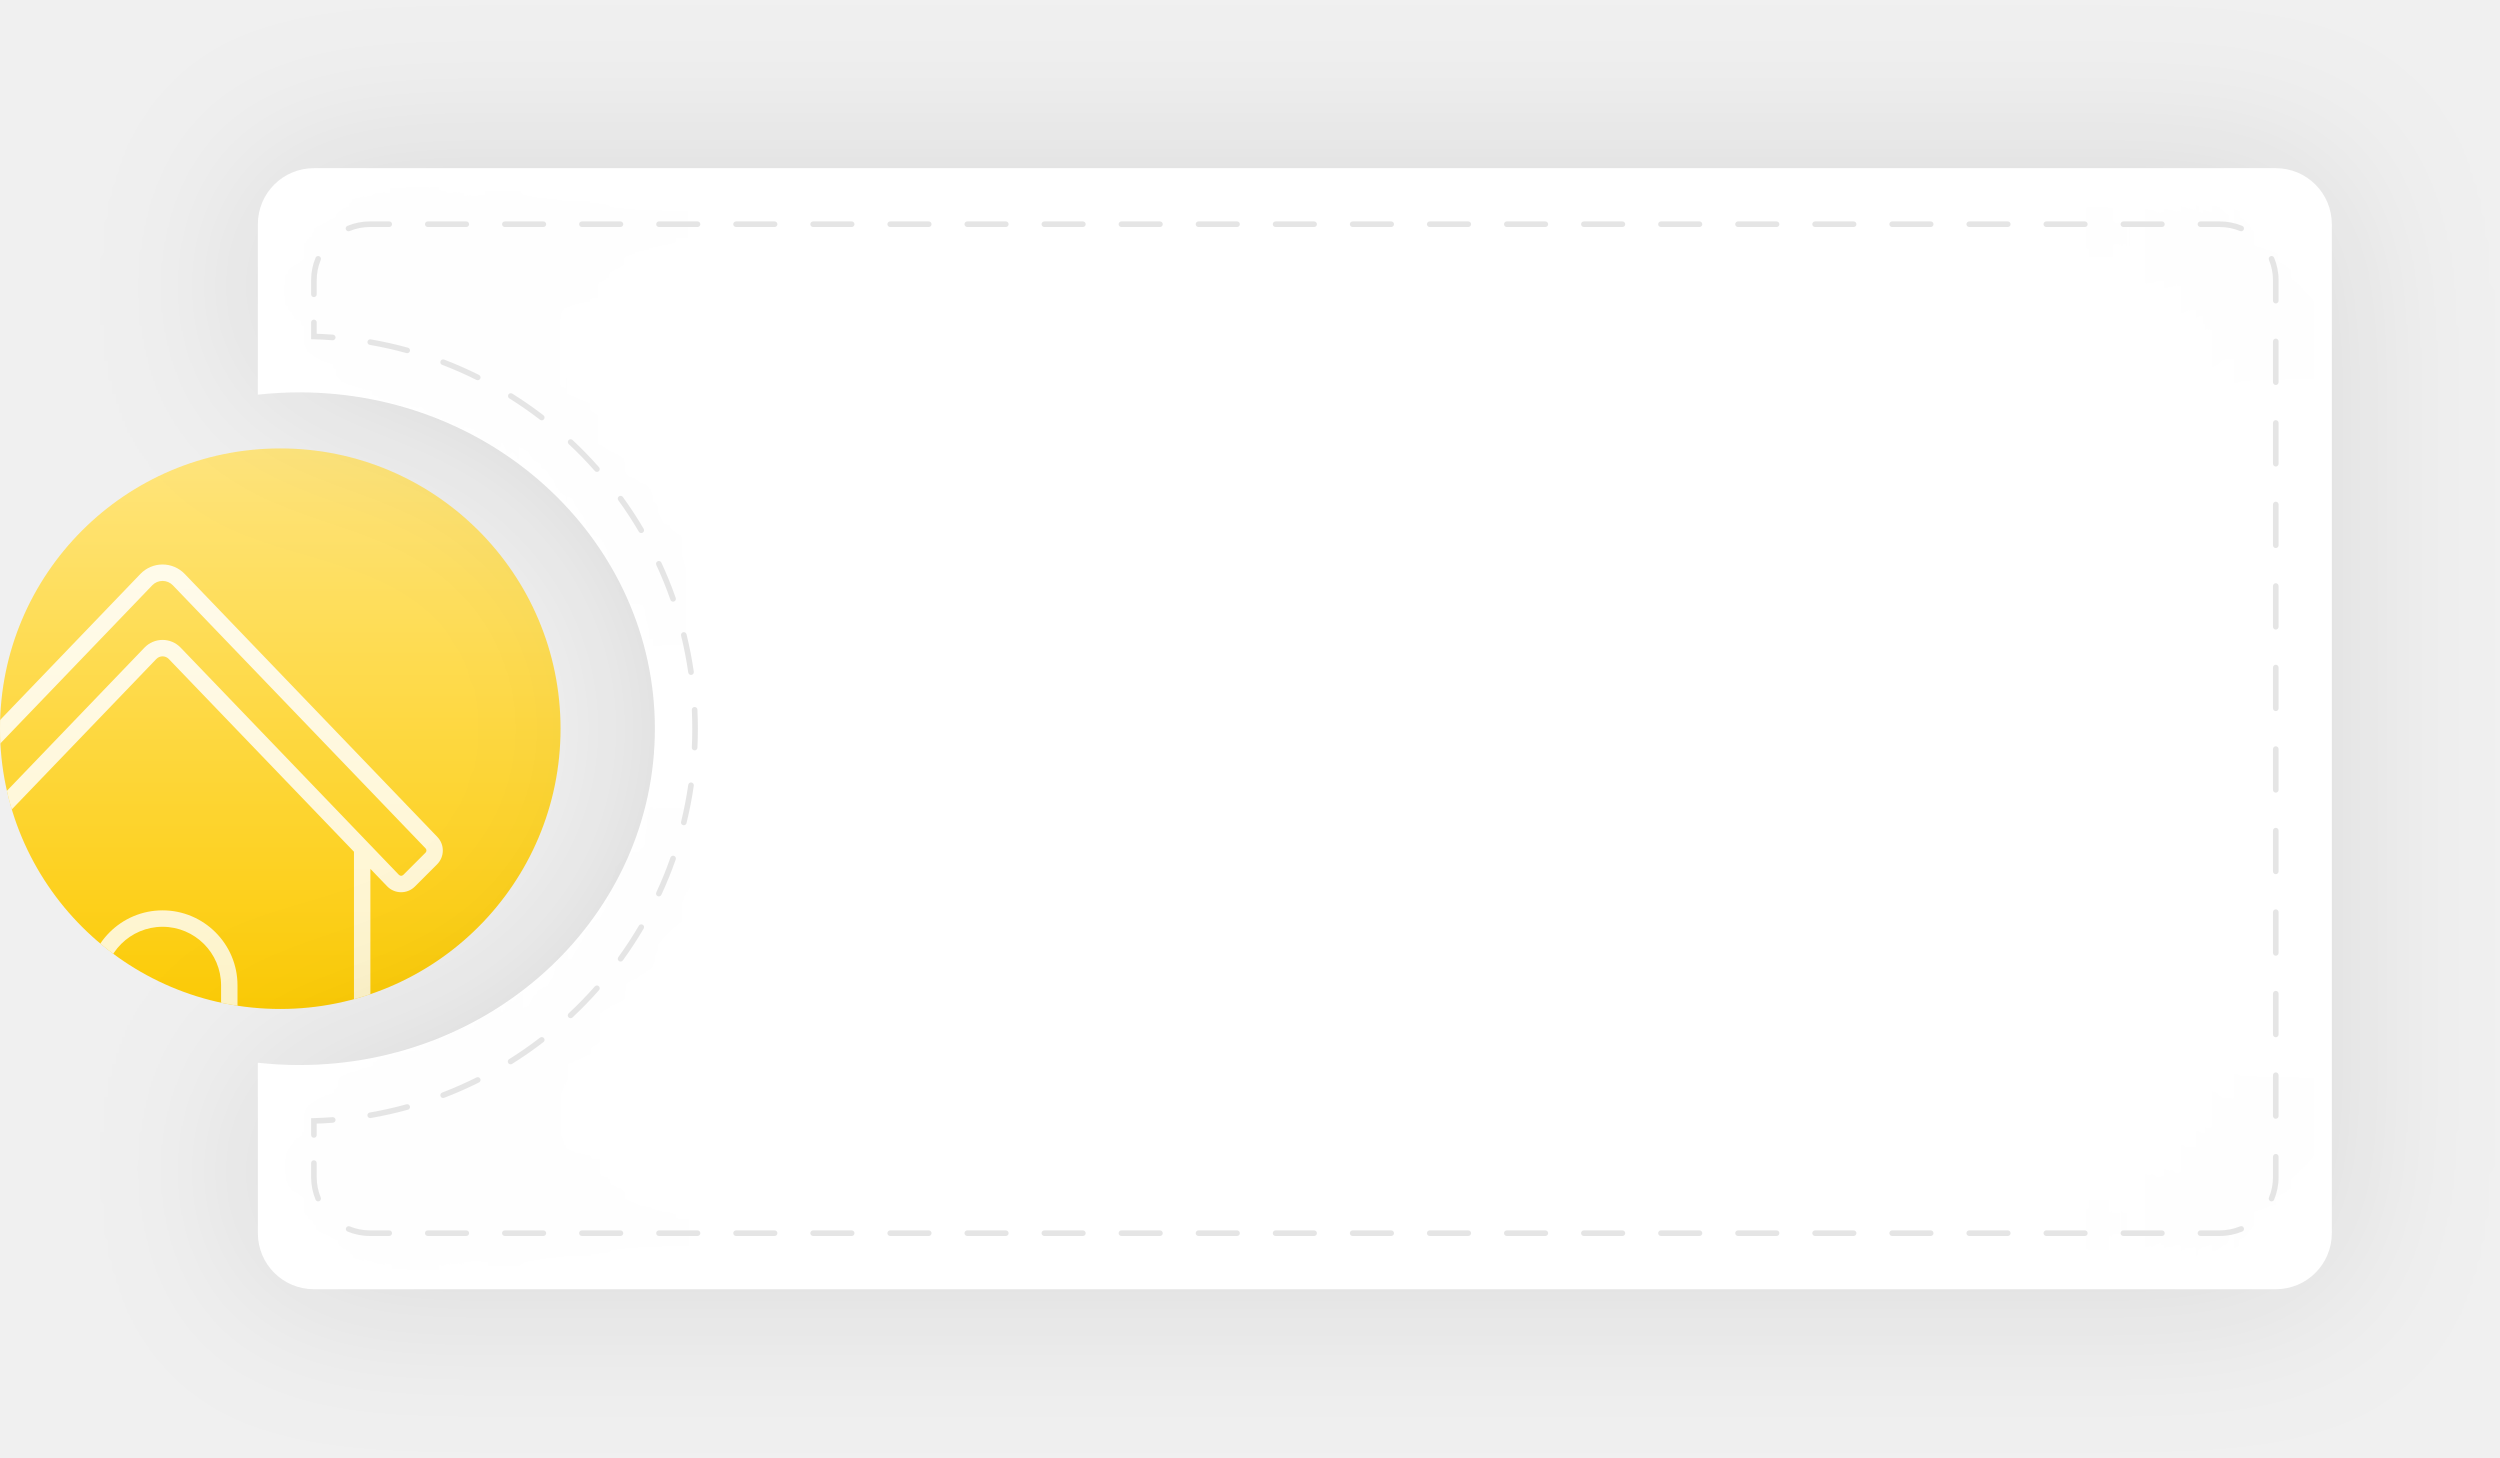
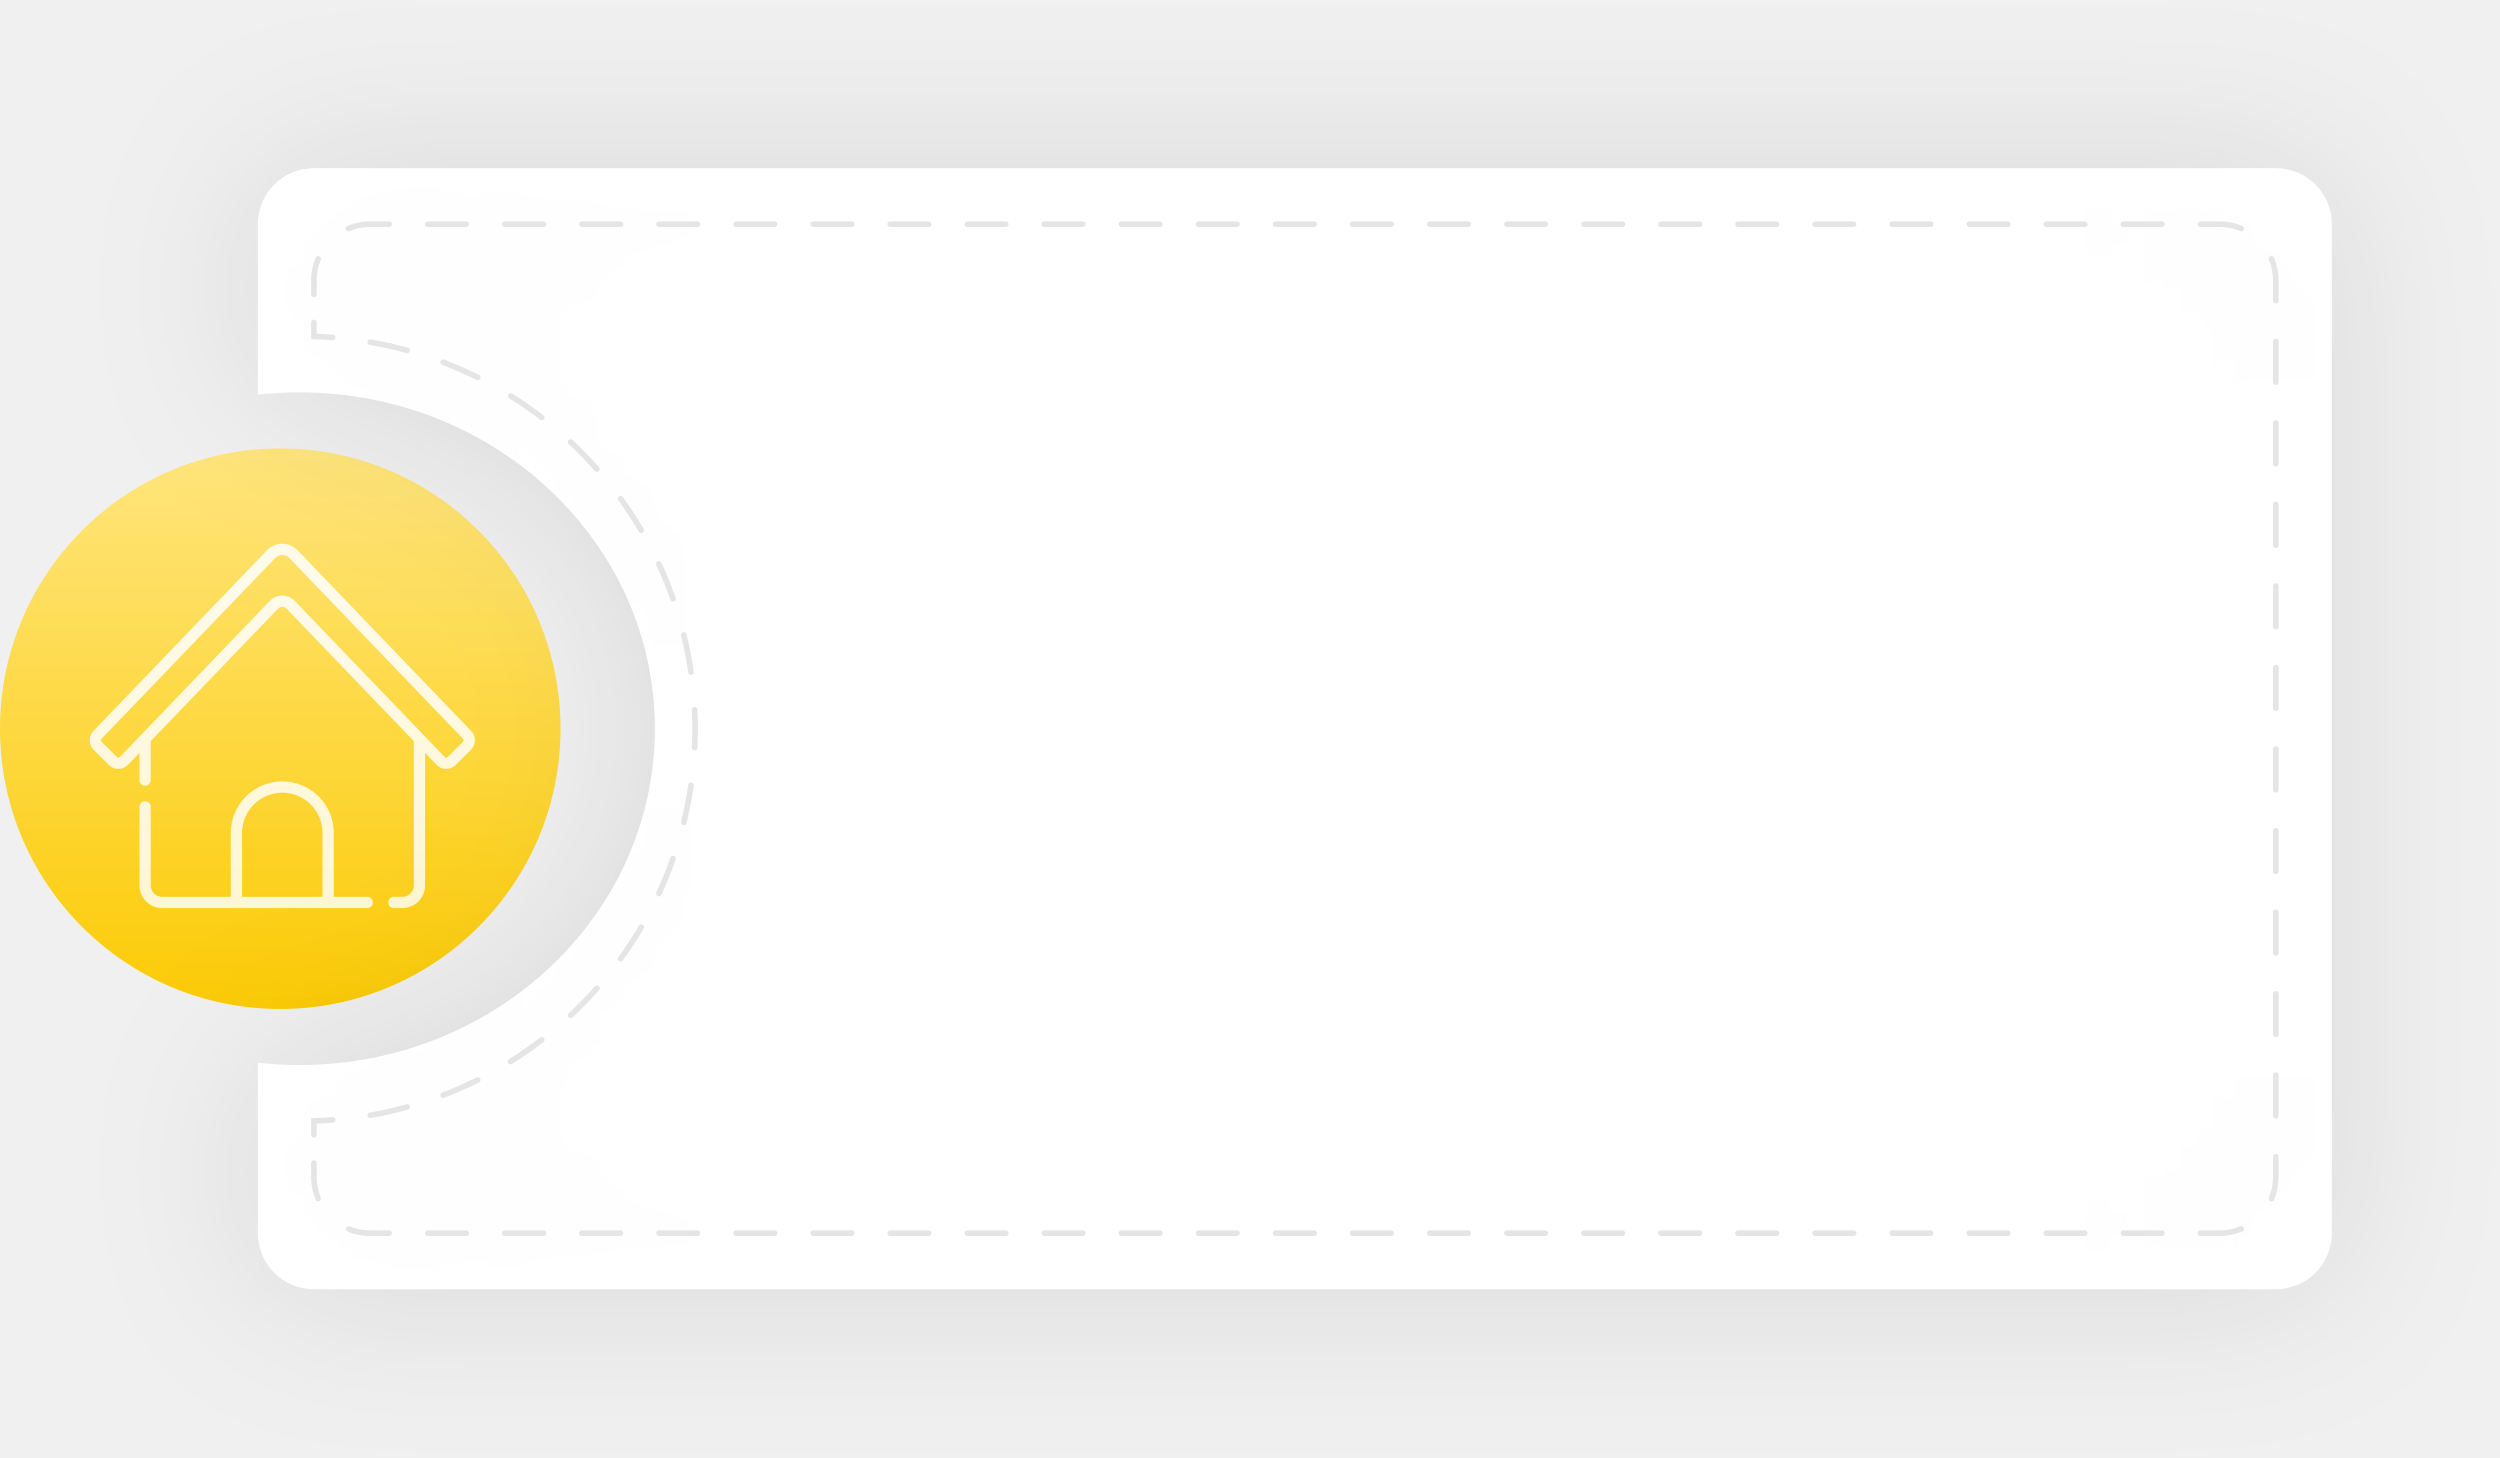
<svg xmlns="http://www.w3.org/2000/svg" width="446" height="260" fill="none">
  <path d="M100 130c0 27.614-22.385 50-50 50-27.614 0-50-22.386-50-50s22.386-50 50-50c27.615 0 50 22.386 50 50z" fill="url(#paint0_linear)" />
  <mask id="mask0" maskUnits="userSpaceOnUse" x="0" y="80" width="100" height="100">
    <circle cx="50" cy="130" r="50" fill="url(#paint1_linear)" />
  </mask>
  <g mask="url(#mask0)">
-     <path fill-rule="evenodd" clip-rule="evenodd" d="M63.147 189.417v-37.464l-8.145-8.479-24.889-25.908a1.544 1.544 0 00-2.227 0l-33.034 34.387v10.167a1.464 1.464 0 11-2.93 0v-7.116l-2.982 3.103a3.47 3.47 0 01-4.958.05l-3.973-3.973a3.49 3.49 0 01-.049-4.859l45.09-46.937a5.476 5.476 0 017.9 0l45.089 46.937a3.489 3.489 0 01-.049 4.859l-3.973 3.973a3.47 3.47 0 01-4.958-.05l-2.982-3.104v34.414a5.885 5.885 0 01-5.879 5.878h-2.272a1.464 1.464 0 110-2.93h2.272a2.951 2.951 0 002.949-2.948zm8.798-33.332l3.973-3.973a.544.544 0 00.008-.758l-45.09-46.936a2.545 2.545 0 00-3.674 0l-45.089 46.936a.545.545 0 00.008.758l3.973 3.973c.26.214.518.211.773-.008l5.501-5.726.002-.002 33.443-34.813a4.471 4.471 0 016.447-.006l.006.006 38.946 40.541c.255.219.513.222.773.008zm-29.576 36.28h8.691a1.465 1.465 0 110 2.93H-2.2a5.885 5.885 0 01-5.878-5.879v-20.459a1.465 1.465 0 012.93 0v20.459a2.952 2.952 0 002.949 2.949h17.83v-16.588c0-7.372 5.997-13.369 13.368-13.369 7.372 0 13.37 5.997 13.37 13.369v16.588zm-13.37-27.027c-5.756 0-10.439 4.683-10.439 10.439v16.588h20.88v-16.588c0-5.756-4.684-10.439-10.44-10.439z" fill="#fff" style="mix-blend-mode:overlay" />
+     <path fill-rule="evenodd" clip-rule="evenodd" d="M73.824 157.96v-25.743l-5.592-5.821-17.108-17.809a1.06 1.06 0 00-1.531 0l-22.7 23.63v6.986a1.007 1.007 0 01-2.013 0v-4.89l-2.05 2.133a2.386 2.386 0 01-3.406.034l-2.73-2.731a2.398 2.398 0 01-.034-3.339l30.984-32.253a3.763 3.763 0 015.429 0l30.984 32.253c.893.93.878 2.428-.034 3.339l-2.73 2.731a2.386 2.386 0 01-3.407-.034l-2.049-2.134v23.648a4.044 4.044 0 01-4.04 4.04h-1.56a1.007 1.007 0 010-2.013h1.56a2.029 2.029 0 002.027-2.027zm6.045-22.904l2.73-2.73a.374.374 0 00.006-.521L51.62 99.552a1.75 1.75 0 00-2.525 0l-30.984 32.253a.374.374 0 00.005.521l2.73 2.73c.18.147.356.145.532-.006l3.78-3.934.002-.002 22.98-23.922a3.071 3.071 0 014.43-.004l.005.004 26.762 27.858c.176.151.353.153.531.006zm-20.324 24.93h5.973a1.007 1.007 0 010 2.014H28.92a4.044 4.044 0 01-4.04-4.04v-14.059a1.007 1.007 0 012.013 0v14.059a2.03 2.03 0 002.027 2.026h12.25v-11.399c0-5.065 4.122-9.186 9.187-9.186 5.066 0 9.188 4.121 9.188 9.186v11.399zm-9.187-18.572c-3.955 0-7.173 3.218-7.173 7.174v11.399h14.347v-11.399a7.182 7.182 0 00-7.174-7.174z" fill="#fff" style="mix-blend-mode:overlay" />
  </g>
  <g filter="url(#filter0_d)">
    <path fill-rule="evenodd" clip-rule="evenodd" d="M56 30c-5.522 0-10 4.477-10 10v30.404A67.722 67.722 0 0153.4 70c35.031 0 63.429 26.863 63.429 60s-28.398 60-63.428 60c-2.504 0-4.973-.137-7.4-.404V220c0 5.523 4.477 10 10 10H406c5.523 0 10-4.477 10-10V40c0-5.523-4.477-10-10-10H56z" fill="#fff" />
  </g>
  <g filter="url(#filter1_d)">
    <path d="M56 60.028h-.5v.486l.486.014.015-.5zm0 139.944l-.014-.5-.485.014v.486h.5zm-.5-147.465a.5.5 0 101 0h-1zm1 5.014a.5.5 0 00-1 0h1zm2.833 3.18a.5.5 0 00.075-.997l-.075.998zm6.818-.158a.5.5 0 10-.172.985l.172-.985zm6.363 2.45a.5.5 0 00.266-.964l-.266.964zm6.72 1.157a.5.5 0 10-.358.934l.358-.934zm5.771 3.632a.5.5 0 00.447-.895l-.447.895zm6.371 2.43a.5.5 0 00-.53.847l.53-.847zm4.968 4.672a.5.5 0 10.61-.793l-.61.793zm5.789 3.603a.5.5 0 00-.683.73l.683-.73zm3.985 5.534a.5.5 0 00.75-.662l-.75.662zm4.997 4.64a.5.5 0 00-.81.587l.81-.587zm2.856 6.192a.5.5 0 10.862-.507l-.862.507zm4.016 5.51a.5.5 0 00-.907.421l.907-.421zm1.614 6.625a.5.5 0 10.943-.331l-.943.331zm2.878 6.182a.5.5 0 10-.971.238l.971-.238zm.305 6.812a.5.5 0 10.99-.143l-.99.143zm1.636 6.621a.5.5 0 10-.999.047l.999-.047zm-.999 6.747a.5.5 0 10.999.047l-.999-.047zm.353 6.811a.5.5 0 00-.99-.143l.99.143zm-2.266 6.431a.5.5 0 10.971.238l-.971-.238zm-.964 6.751a.5.5 0 10-.943-.331l.943.331zm-3.464 5.873a.5.5 0 00.907.421l-.907-.421zm-2.247 6.438a.5.5 0 10-.862-.507l.862.507zm-4.528 5.098a.5.5 0 00.81.587l-.81-.587zm-3.437 5.889a.499.499 0 10-.75-.661l.75.661zm-5.418 4.141a.5.5 0 00.683.731l-.683-.731zm-4.497 5.127a.5.5 0 00-.61-.793l.61.793zm-6.107 3.032a.5.5 0 10.53.847l-.53-.847zm-5.394 4.172a.5.5 0 00-.447-.895l.447.895zm-6.576 1.803a.5.5 0 00.358.934l-.358-.934zm-6.096 3.055a.5.5 0 10-.266-.964l.266.964zm-6.8.501a.5.5 0 10.17.985l-.17-.985zm-6.572 1.824a.5.5 0 00-.075-.997l.075.997zm-3.907 2.183a.5.5 0 001 0h-1zm1 5.014a.5.5 0 00-1 0h1zm-.204 6.526a.5.5 0 10.924-.383l-.924.383zm6.067 4.76a.501.501 0 00-.383.924l.383-.924zm7.074 1.721a.5.5 0 000-1v1zm6.875-1a.5.5 0 000 1v-1zm6.875 1a.5.5 0 000-1v1zm6.875-1a.5.5 0 000 1v-1zm6.875 1a.5.5 0 000-1v1zm6.875-1a.5.5 0 000 1v-1zm6.875 1a.5.5 0 000-1v1zm6.875-1a.5.5 0 000 1v-1zm6.875 1a.5.5 0 000-1v1zm6.875-1a.5.5 0 000 1v-1zm6.875 1a.5.5 0 000-1v1zm6.875-1a.5.5 0 000 1v-1zm6.875 1a.5.5 0 000-1v1zm6.875-1a.5.5 0 000 1v-1zm6.875 1a.5.5 0 000-1v1zm6.875-1a.5.5 0 000 1v-1zm6.875 1a.5.5 0 000-1v1zm6.875-1a.5.5 0 000 1v-1zm6.875 1a.5.5 0 000-1v1zm6.875-1a.5.5 0 000 1v-1zm6.875 1a.5.5 0 000-1v1zm6.875-1a.5.5 0 000 1v-1zm6.875 1a.5.5 0 000-1v1zm6.875-1a.5.5 0 000 1v-1zm6.875 1a.5.5 0 000-1v1zm6.875-1a.5.5 0 000 1v-1zm6.875 1a.5.5 0 000-1v1zm6.875-1a.5.5 0 000 1v-1zm6.875 1a.5.5 0 000-1v1zm6.875-1a.5.5 0 000 1v-1zm6.875 1a.5.5 0 000-1v1zm6.875-1a.5.5 0 000 1v-1zm6.875 1a.5.5 0 000-1v1zm6.875-1a.5.5 0 000 1v-1zm6.875 1a.5.5 0 000-1v1zm6.875-1a.5.5 0 000 1v-1zm6.875 1a.5.5 0 000-1v1zm6.875-1a.5.5 0 000 1v-1zm6.875 1a.5.5 0 000-1v1zm6.875-1a.5.5 0 000 1v-1zm6.875 1a.5.5 0 000-1v1zm6.875-1a.5.5 0 000 1v-1zm6.875 1a.5.5 0 000-1v1zm6.875-1a.5.5 0 000 1v-1zm6.875 1a.5.5 0 000-1v1zm6.875-1a.5.5 0 000 1v-1zm6.875 1a.5.5 0 000-1v1zm6.875-1a.5.5 0 000 1v-1zm7.457.203a.5.5 0 10-.383-.924l.383.924zm4.76-6.067a.5.5 0 10.924.383l-.924-.383zm1.72-7.272a.499.499 0 10-1 0h1zm-1-7.273a.5.5 0 001 0h-1zm1-7.273a.5.5 0 10-1 0h1zm-1-7.273a.5.5 0 101 0h-1zm1-7.272a.5.5 0 10-1 0h1zm-1-7.273a.5.5 0 001 0h-1zm1-7.273a.5.5 0 10-1 0h1zm-1-7.272a.5.5 0 001 0h-1zm1-7.273a.5.5 0 10-1 0h1zm-1-7.273a.5.5 0 001 0h-1zm1-7.273a.5.5 0 10-1 0h1zm-1-7.272a.5.5 0 001 0h-1zm1-7.273a.5.5 0 10-1 0h1zm-1-7.273a.5.5 0 001 0h-1zm1-7.273a.5.5 0 10-1 0h1zm-1-7.272a.5.5 0 001 0h-1zm1-7.273a.5.5 0 10-1 0h1zm-1-7.273a.5.5 0 001 0h-1zm1-7.273a.5.5 0 10-1 0h1zm-1-7.272a.5.5 0 001 0h-1zm1-7.273a.5.5 0 10-1 0h1zm-1-7.273a.5.5 0 001 0h-1zm.204-7.655a.5.5 0 00-.924.383l.924-.383zm-6.067-4.76a.5.5 0 00.383-.924l-.383.924zm-7.074-1.721a.5.5 0 000 1v-1zm-6.875 1a.5.5 0 000-1v1zm-6.875-1a.5.5 0 000 1v-1zm-6.875 1a.5.5 0 000-1v1zm-6.875-1a.5.5 0 000 1v-1zm-6.875 1a.5.5 0 000-1v1zm-6.875-1a.5.5 0 000 1v-1zm-6.875 1a.5.5 0 000-1v1zm-6.875-1a.5.5 0 000 1v-1zm-6.875 1a.5.5 0 000-1v1zm-6.875-1a.5.5 0 000 1v-1zm-6.875 1a.5.5 0 000-1v1zm-6.875-1a.5.5 0 000 1v-1zm-6.875 1a.5.5 0 000-1v1zm-6.875-1a.5.5 0 000 1v-1zm-6.875 1a.5.5 0 000-1v1zm-6.875-1a.5.5 0 000 1v-1zm-6.875 1a.5.5 0 000-1v1zm-6.875-1a.5.5 0 000 1v-1zm-6.875 1a.5.5 0 000-1v1zm-6.875-1a.5.5 0 000 1v-1zm-6.875 1a.5.5 0 000-1v1zm-6.875-1a.5.5 0 000 1v-1zm-6.875 1a.5.5 0 000-1v1zm-6.875-1a.5.5 0 000 1v-1zm-6.875 1a.5.5 0 000-1v1zm-6.875-1a.5.5 0 000 1v-1zm-6.875 1a.5.5 0 000-1v1zm-6.875-1a.5.5 0 000 1v-1zm-6.875 1a.5.5 0 000-1v1zm-6.875-1a.5.5 0 000 1v-1zm-6.875 1a.5.5 0 000-1v1zm-6.875-1a.5.5 0 000 1v-1zm-6.875 1a.5.5 0 000-1v1zm-6.875-1a.5.5 0 000 1v-1zm-6.875 1a.5.5 0 000-1v1zm-6.875-1a.5.5 0 000 1v-1zm-6.875 1a.5.5 0 000-1v1zm-6.875-1a.5.5 0 000 1v-1zm-6.875 1a.5.5 0 000-1v1zm-6.875-1a.5.5 0 000 1v-1zm-6.875 1a.5.5 0 000-1v1zm-6.875-1a.5.5 0 000 1v-1zm-6.875 1a.5.5 0 000-1v1zm-6.875-1a.5.5 0 000 1v-1zm-6.875 1a.5.5 0 000-1v1zm-6.875-1a.5.5 0 100 1v-1zm-6.875 1a.5.5 0 000-1v1zm-7.457-.203a.5.5 0 00.383.924l-.383-.924zm-4.76 6.067a.5.5 0 00-.924-.383l.924.383zM55.501 50v2.507h1V50h-1zm0 7.521v2.507h1v-2.507h-1zm.486 3.007c1.122.031 2.237.09 3.346.174l.075-.998a71.485 71.485 0 00-3.394-.176l-.028 1zm9.992 1c2.216.385 4.397.875 6.535 1.465l.266-.964a70.041 70.041 0 00-6.63-1.486l-.17.985zm12.897 3.556a69.107 69.107 0 016.13 2.698l.446-.895a70.081 70.081 0 00-6.218-2.737l-.358.934zm11.97 5.975a69.672 69.672 0 015.498 3.825l.61-.793a70.663 70.663 0 00-5.578-3.879l-.53.847zm10.604 8.159a69.682 69.682 0 014.668 4.802l.75-.661a70.994 70.994 0 00-4.735-4.872l-.683.73zm8.855 10.03a69.366 69.366 0 013.666 5.605l.862-.507a70.48 70.48 0 00-3.718-5.685l-.81.587zm6.775 11.536a69.343 69.343 0 012.521 6.204l.943-.331a69.921 69.921 0 00-2.557-6.294l-.907.421zm4.428 12.624a69.456 69.456 0 011.276 6.574l.99-.143a70.515 70.515 0 00-1.295-6.669l-.971.238zm1.913 13.242c.053 1.11.079 2.227.079 3.35h1c0-1.139-.027-2.272-.08-3.397l-.999.047zm.079 3.35c0 1.123-.026 2.24-.079 3.35l.999.047c.053-1.125.08-2.258.08-3.397h-1zm-.716 10.018a69.456 69.456 0 01-1.276 6.574l.971.238c.535-2.185.968-4.41 1.295-6.669l-.99-.143zm-3.183 12.994a69.343 69.343 0 01-2.521 6.204l.907.421a69.921 69.921 0 002.557-6.294l-.943-.331zm-5.63 12.135a69.354 69.354 0 01-3.666 5.605l.81.587a70.617 70.617 0 003.718-5.685l-.862-.507zm-7.853 10.833a69.807 69.807 0 01-4.668 4.802l.683.731a70.912 70.912 0 004.735-4.872l-.75-.661zm-9.774 9.136a69.707 69.707 0 01-5.498 3.825l.53.847a70.793 70.793 0 005.577-3.879l-.61-.793zm-11.339 7.102a69.137 69.137 0 01-6.129 2.698l.358.934a70.346 70.346 0 006.218-2.737l-.447-.895zm-12.49 4.789a68.946 68.946 0 01-6.536 1.465l.172.985a70.26 70.26 0 006.63-1.486l-.267-.964zm-13.182 2.292a69.764 69.764 0 01-3.346.173l.027 1a71.752 71.752 0 003.394-.176l-.075-.997zm-3.832.673v2.507h1v-2.507h-1zm0 7.521V210h1v-2.507h-1zm0 2.507c0 1.423.283 2.781.796 4.019l.924-.383a9.465 9.465 0 01-.72-3.636h-1zm6.48 9.703c1.239.514 2.597.797 4.02.797v-1a9.456 9.456 0 01-3.637-.721l-.383.924zm4.02.797h3.437v-1H66v1zm10.312 0h6.875v-1h-6.875v1zm13.75 0h6.875v-1h-6.875v1zm13.75 0h6.875v-1h-6.875v1zm13.75 0h6.875v-1h-6.875v1zm13.75 0h6.875v-1h-6.875v1zm13.75 0h6.875v-1h-6.875v1zm13.75 0h6.875v-1h-6.875v1zm13.75 0h6.875v-1h-6.875v1zm13.75 0h6.875v-1h-6.875v1zm13.75 0h6.875v-1h-6.875v1zm13.75 0h6.875v-1h-6.875v1zm13.75 0h6.875v-1h-6.875v1zm13.75 0h6.875v-1h-6.875v1zm13.75 0h6.875v-1h-6.875v1zm13.75 0h6.875v-1h-6.875v1zm13.75 0h6.875v-1h-6.875v1zm13.75 0h6.875v-1h-6.875v1zm13.75 0h6.875v-1h-6.875v1zm13.75 0h6.875v-1h-6.875v1zm13.75 0h6.875v-1h-6.875v1zm13.75 0h6.875v-1h-6.875v1zm13.75 0h6.875v-1h-6.875v1zm13.75 0h6.875v-1h-6.875v1zm13.75 0H396v-1h-3.437v1zm3.437 0c1.423 0 2.781-.283 4.02-.797l-.383-.924a9.457 9.457 0 01-3.637.721v1zm9.704-6.481c.513-1.238.796-2.596.796-4.019h-1a9.47 9.47 0 01-.72 3.636l.924.383zM406.5 210v-3.636h-1V210h1zm0-10.909v-7.273h-1v7.273h1zm0-14.546v-7.272h-1v7.272h1zm0-14.545v-7.273h-1V170h1zm0-14.545v-7.273h-1v7.273h1zm0-14.546v-7.273h-1v7.273h1zm0-14.545v-7.273h-1v7.273h1zm0-14.546v-7.273h-1v7.273h1zm0-14.545V90h-1v7.273h1zm0-14.546v-7.273h-1v7.273h1zm0-14.545v-7.273h-1v7.273h1zm0-14.546V50h-1v3.636h1zm0-3.636c0-1.423-.283-2.78-.796-4.02l-.924.384c.464 1.12.72 2.347.72 3.636h1zm-6.48-9.703A10.475 10.475 0 00396 39.5v1c1.29 0 2.517.257 3.637.72l.383-.923zM396 39.5h-3.437v1H396v-1zm-10.312 0h-6.875v1h6.875v-1zm-13.75 0h-6.875v1h6.875v-1zm-13.75 0h-6.875v1h6.875v-1zm-13.75 0h-6.875v1h6.875v-1zm-13.75 0h-6.875v1h6.875v-1zm-13.75 0h-6.875v1h6.875v-1zm-13.75 0h-6.875v1h6.875v-1zm-13.75 0h-6.875v1h6.875v-1zm-13.75 0h-6.875v1h6.875v-1zm-13.75 0h-6.875v1h6.875v-1zm-13.75 0h-6.875v1h6.875v-1zm-13.75 0h-6.875v1h6.875v-1zm-13.75 0h-6.875v1h6.875v-1zm-13.75 0h-6.875v1h6.875v-1zm-13.75 0h-6.875v1h6.875v-1zm-13.75 0h-6.875v1h6.875v-1zm-13.75 0h-6.875v1h6.875v-1zm-13.75 0h-6.875v1h6.875v-1zm-13.75 0h-6.875v1h6.875v-1zm-13.75 0h-6.875v1h6.875v-1zm-13.75 0h-6.875v1h6.875v-1zm-13.75 0h-6.875v1h6.875v-1zm-13.75 0h-6.875v1h6.875v-1zm-13.75 0H66v1h3.438v-1zM66 39.5c-1.422 0-2.78.283-4.019.797l.383.924a9.47 9.47 0 013.637-.721v-1zm-9.703 6.48a10.471 10.471 0 00-.796 4.02h1a9.47 9.47 0 01.72-3.636l-.924-.383z" fill="#E5E5E5" />
  </g>
  <defs>
    <linearGradient id="paint0_linear" x1="48.637" y1="180" x2="48.637" y2="80" gradientUnits="userSpaceOnUse">
      <stop stop-color="#FCCB05" />
      <stop offset="1" stop-color="#FFE57D" />
    </linearGradient>
    <linearGradient id="paint1_linear" x1="48.636" y1="180" x2="48.636" y2="80" gradientUnits="userSpaceOnUse">
      <stop stop-color="#FCCB05" />
      <stop offset="1" stop-color="#FFE57D" />
    </linearGradient>
    <filter id="filter0_d" x="16" y="0" width="430" height="260" filterUnits="userSpaceOnUse" color-interpolation-filters="sRGB">
      <feFlood flood-opacity="0" result="BackgroundImageFix" />
      <feColorMatrix in="SourceAlpha" values="0 0 0 0 0 0 0 0 0 0 0 0 0 0 0 0 0 0 127 0" />
      <feOffset />
      <feGaussianBlur stdDeviation="15" />
      <feColorMatrix values="0 0 0 0 0 0 0 0 0 0 0 0 0 0 0 0 0 0 0.1 0" />
      <feBlend in2="BackgroundImageFix" result="effect1_dropShadow" />
      <feBlend in="SourceGraphic" in2="effect1_dropShadow" result="shape" />
    </filter>
    <filter id="filter1_d" x="25.5" y="9.5" width="411" height="241" filterUnits="userSpaceOnUse" color-interpolation-filters="sRGB">
      <feFlood flood-opacity="0" result="BackgroundImageFix" />
      <feColorMatrix in="SourceAlpha" values="0 0 0 0 0 0 0 0 0 0 0 0 0 0 0 0 0 0 127 0" />
      <feOffset />
      <feGaussianBlur stdDeviation="15" />
      <feColorMatrix values="0 0 0 0 0 0 0 0 0 0 0 0 0 0 0 0 0 0 0.1 0" />
      <feBlend in2="BackgroundImageFix" result="effect1_dropShadow" />
      <feBlend in="SourceGraphic" in2="effect1_dropShadow" result="shape" />
    </filter>
  </defs>
</svg>
